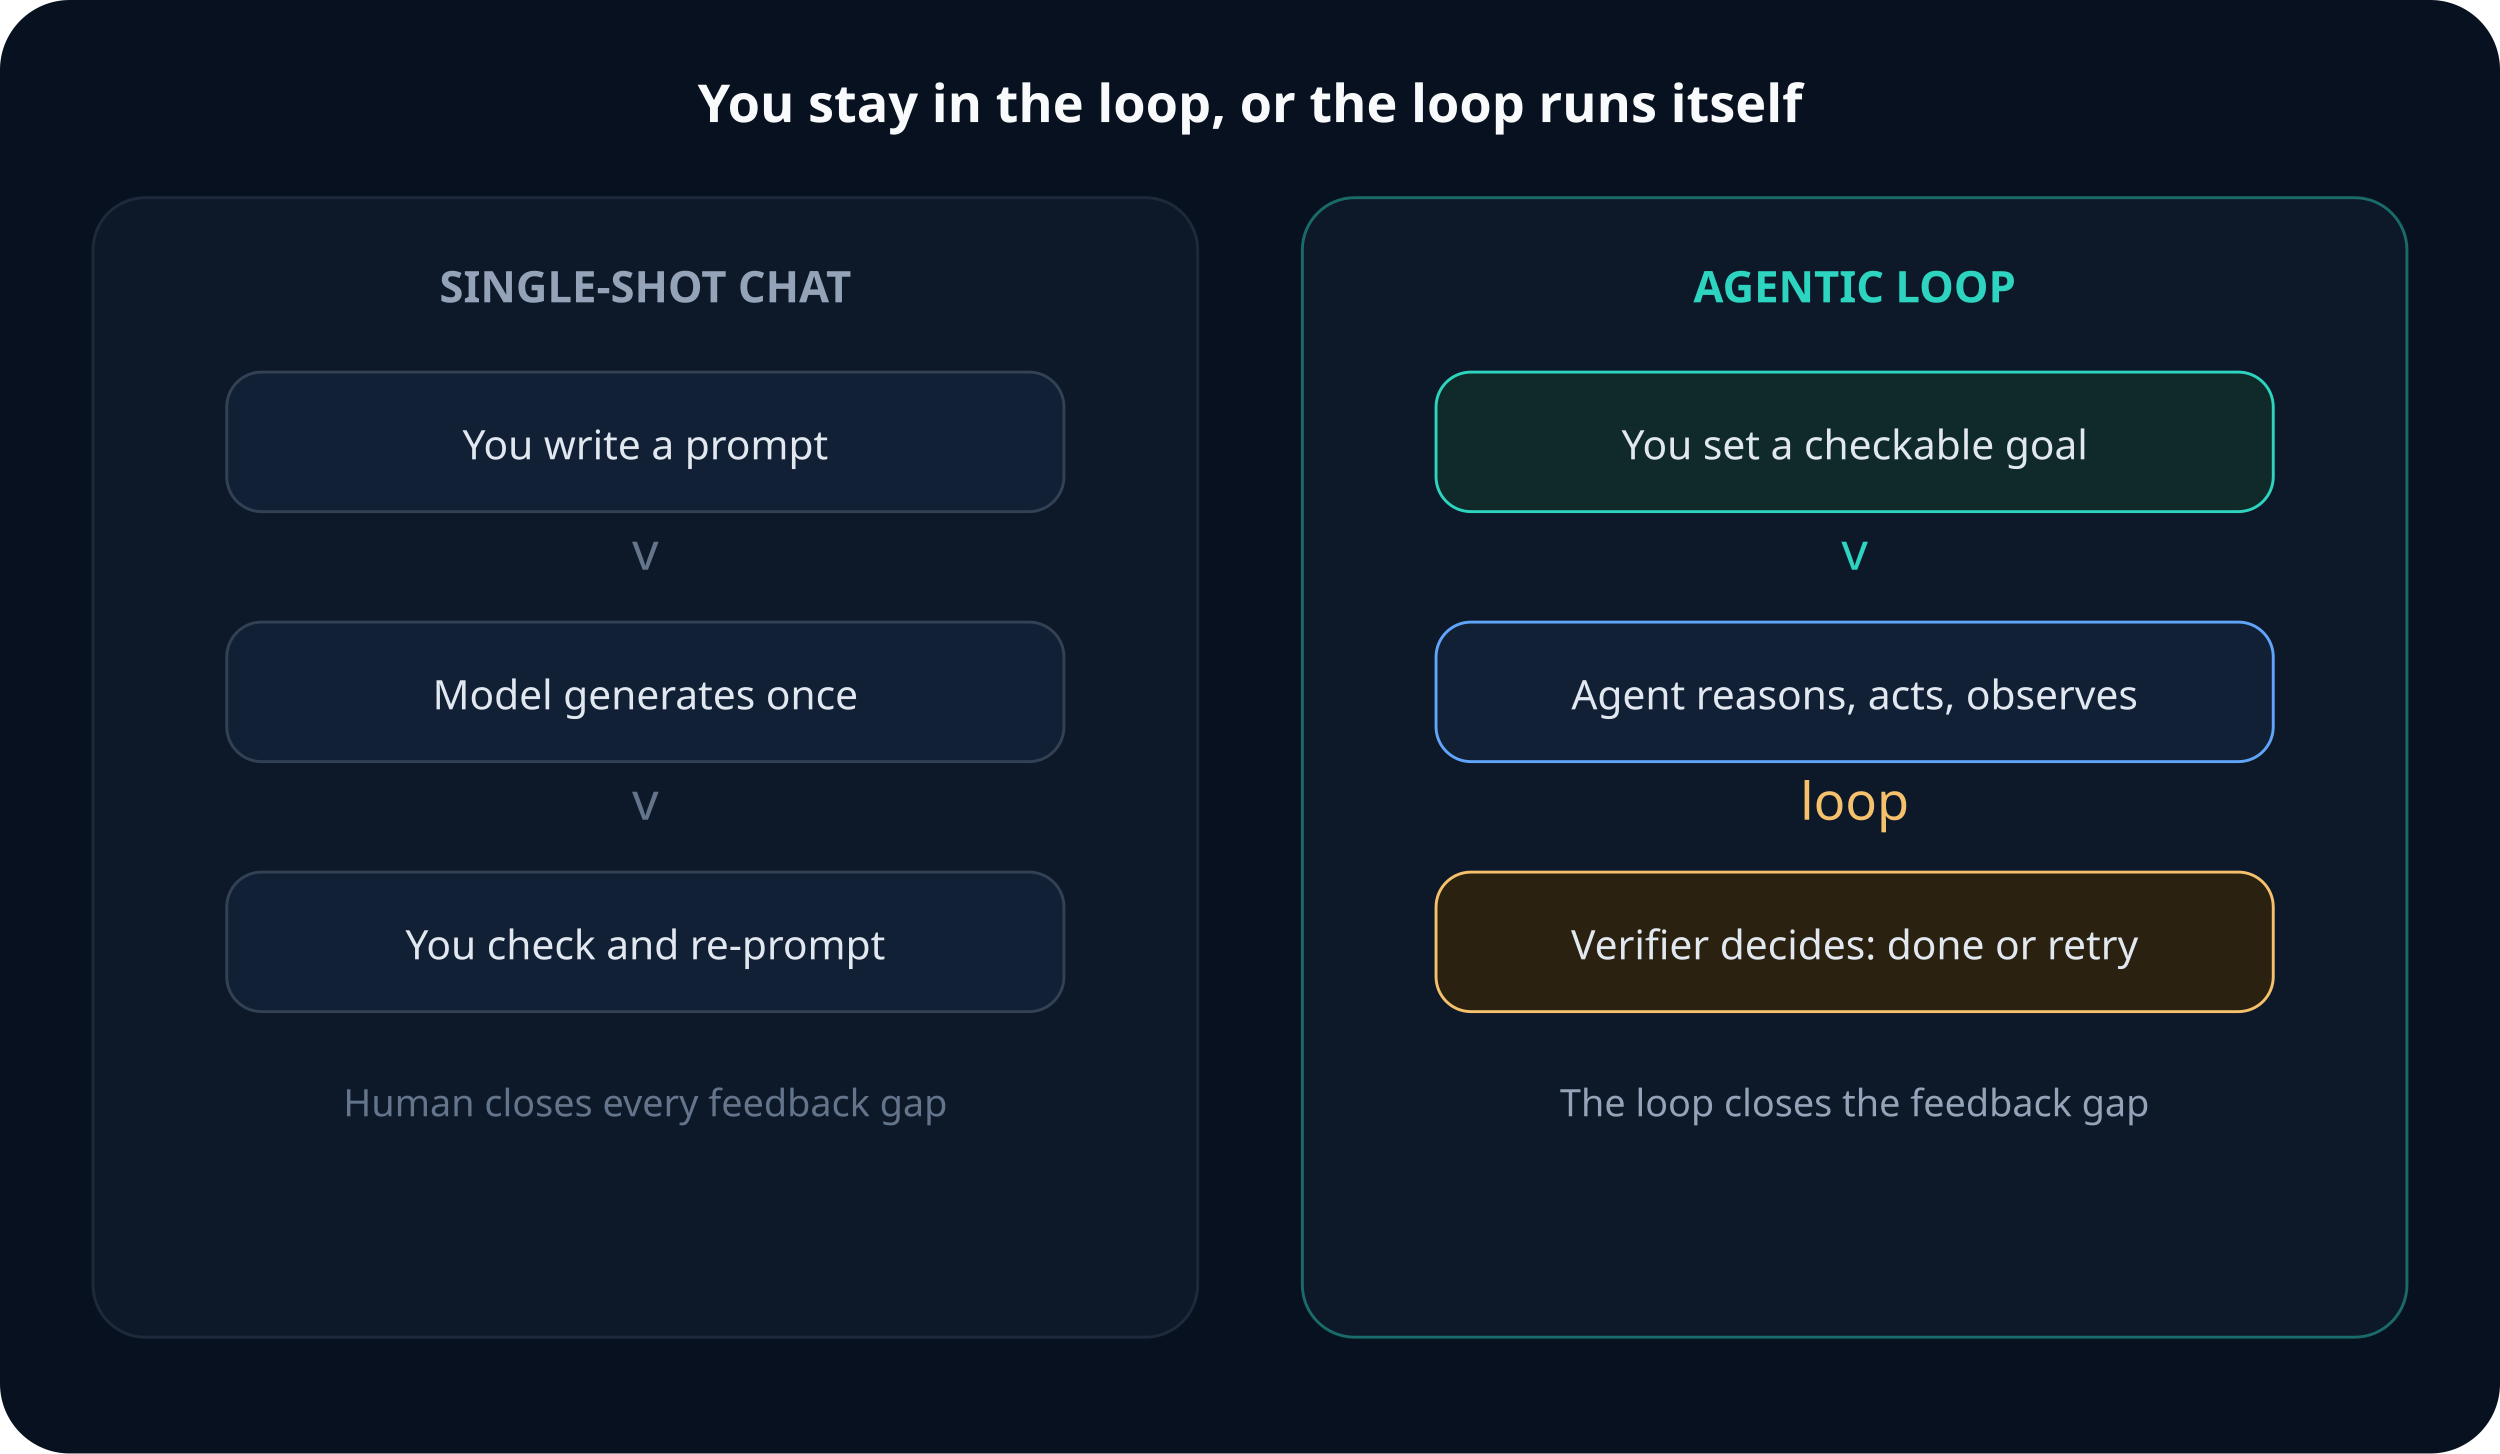
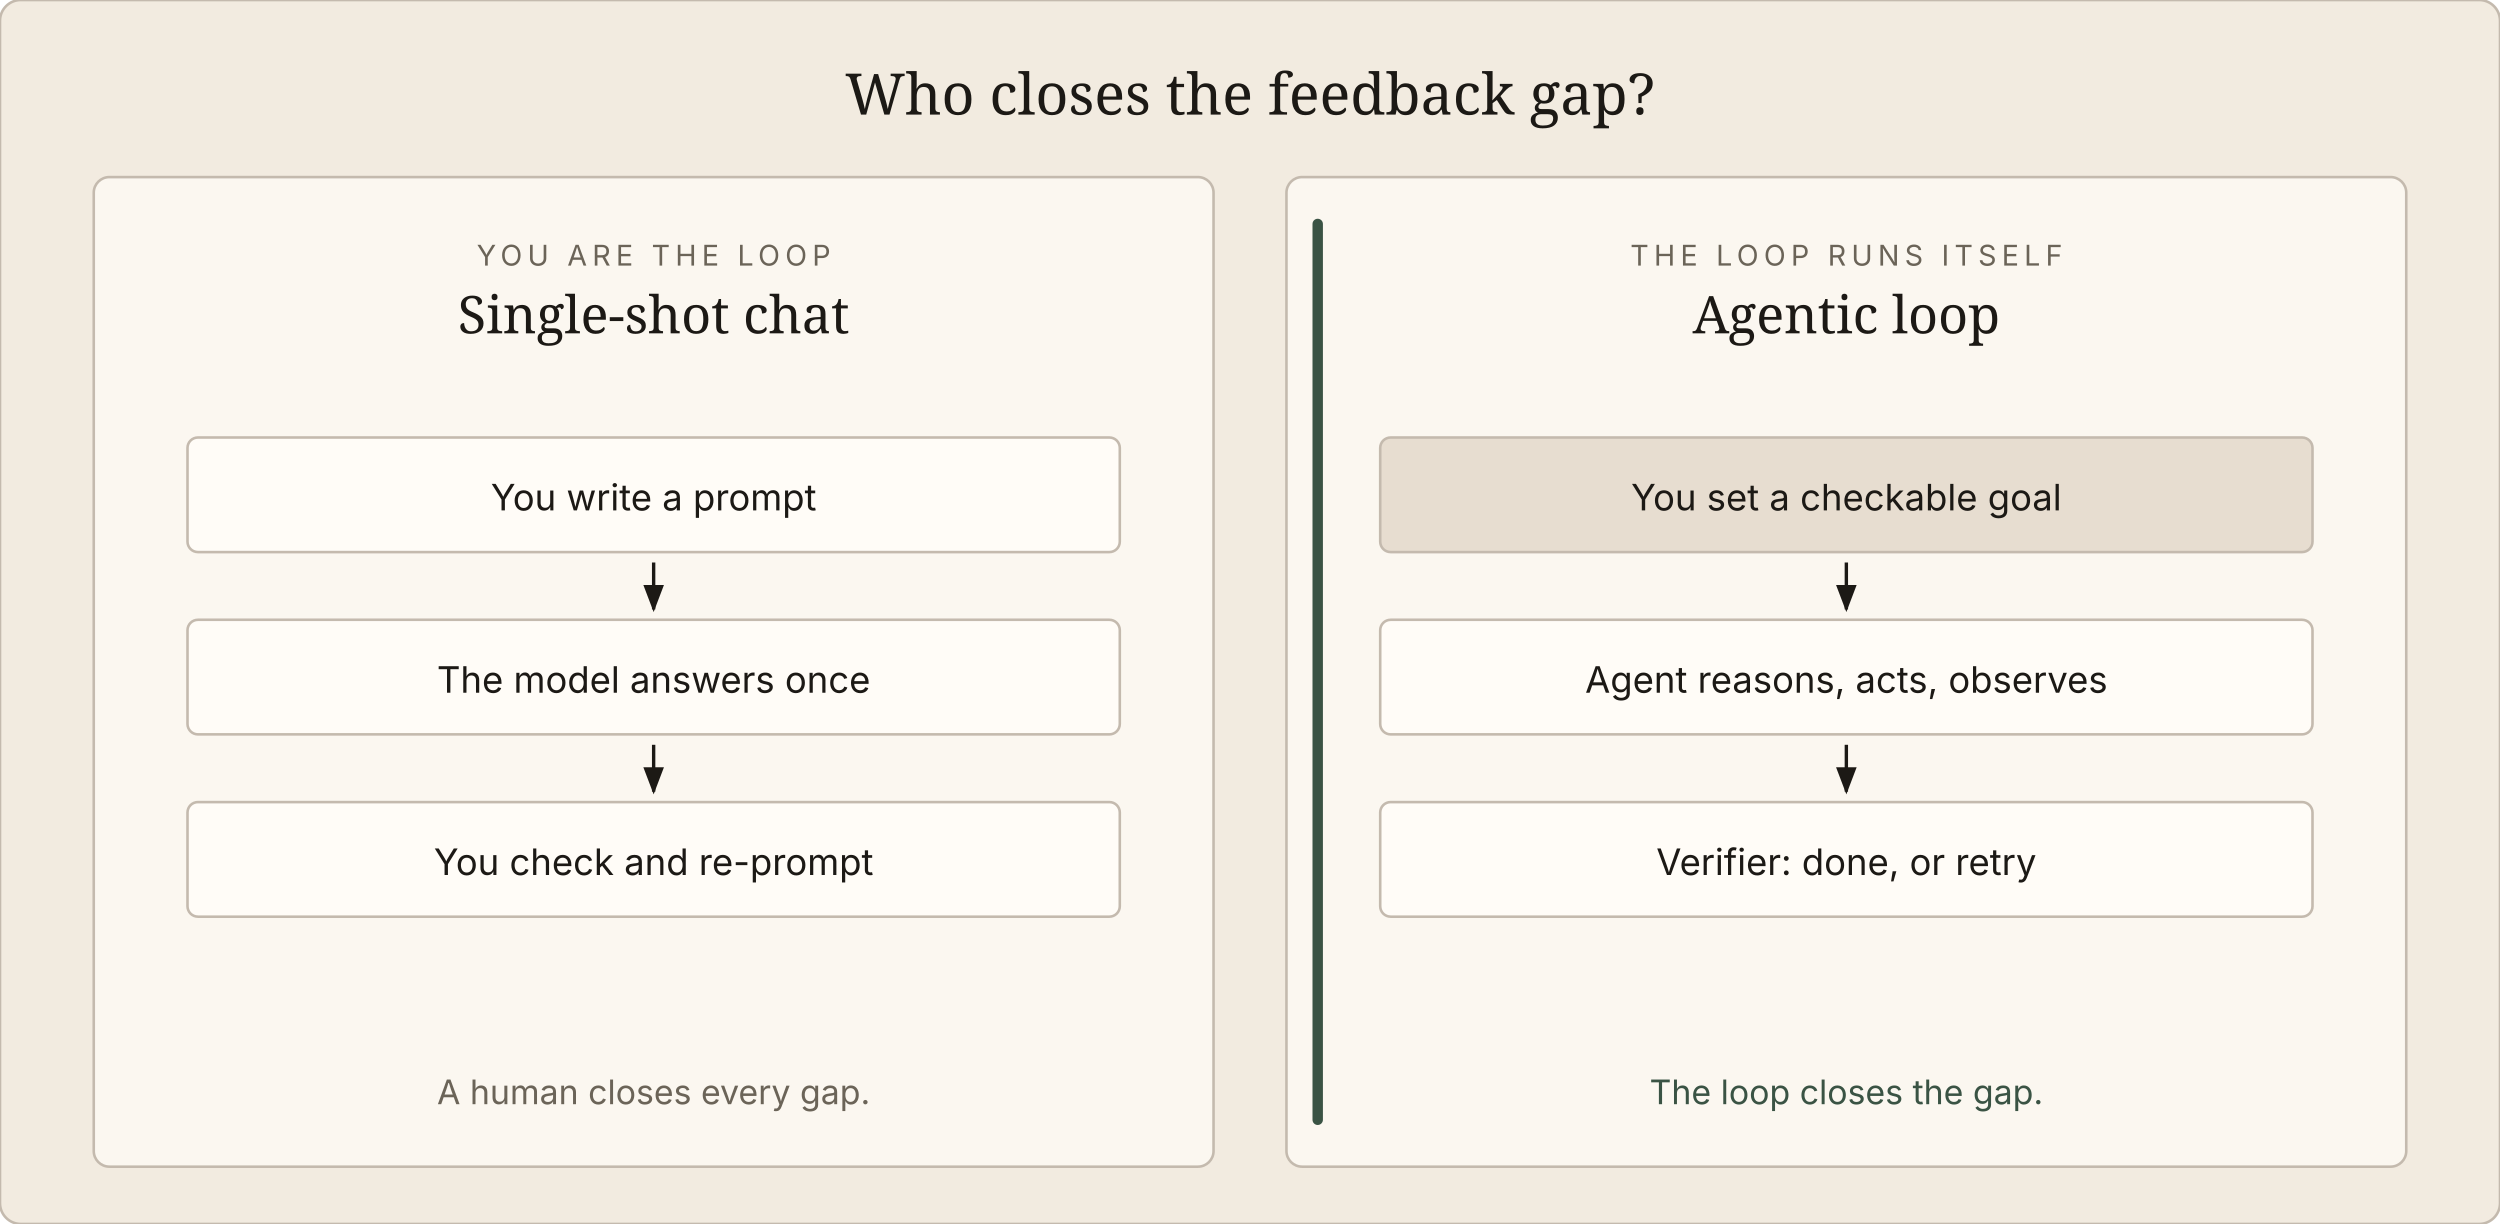
- <svg xmlns="http://www.w3.org/2000/svg" viewBox="0 0 860 500" role="img" aria-labelledby="title desc">
-   <rect width="860" height="500" rx="24" fill="#07111f" />
-   <text x="430" y="42" text-anchor="middle" font-family="ui-sans-serif, system-ui, sans-serif" font-size="18" font-weight="700" fill="#f8fafc">You stay in the loop, or the loop runs itself</text>
-   <rect x="32" y="68" width="380" height="392" rx="18" fill="#0d1828" stroke="#1e293b" />
-   <text x="222" y="104" text-anchor="middle" font-family="ui-sans-serif, system-ui, sans-serif" font-size="15" font-weight="700" fill="#94a3b8">SINGLE-SHOT CHAT</text>
-   <g font-family="ui-sans-serif, system-ui, sans-serif">
-     <rect x="78" y="128" width="288" height="48" rx="12" fill="#122036" stroke="#334155" />
-     <text x="222" y="158" text-anchor="middle" font-size="14" fill="#e2e8f0">You write a prompt</text>
-     <text x="222" y="196" text-anchor="middle" font-size="18" fill="#64748b">v</text>
-     <rect x="78" y="214" width="288" height="48" rx="12" fill="#122036" stroke="#334155" />
-     <text x="222" y="244" text-anchor="middle" font-size="14" fill="#e2e8f0">Model generates once</text>
-     <text x="222" y="282" text-anchor="middle" font-size="18" fill="#64748b">v</text>
-     <rect x="78" y="300" width="288" height="48" rx="12" fill="#122036" stroke="#334155" />
-     <text x="222" y="330" text-anchor="middle" font-size="14" fill="#e2e8f0">You check and re-prompt</text>
-     <text x="222" y="384" text-anchor="middle" font-size="13" fill="#64748b">Human closes every feedback gap</text>
-   </g>
-   <rect x="448" y="68" width="380" height="392" rx="18" fill="#0d1828" stroke="#2dd4bf" stroke-opacity="0.45" />
-   <text x="638" y="104" text-anchor="middle" font-family="ui-sans-serif, system-ui, sans-serif" font-size="15" font-weight="700" fill="#2dd4bf">AGENTIC LOOP</text>
-   <g font-family="ui-sans-serif, system-ui, sans-serif">
-     <rect x="494" y="128" width="288" height="48" rx="12" fill="#0f2a28" stroke="#2dd4bf" />
-     <text x="638" y="158" text-anchor="middle" font-size="14" fill="#e2e8f0">You set a checkable goal</text>
-     <text x="638" y="196" text-anchor="middle" font-size="18" fill="#2dd4bf">v</text>
-     <rect x="494" y="214" width="288" height="48" rx="12" fill="#122036" stroke="#60a5fa" />
-     <text x="638" y="244" text-anchor="middle" font-size="14" fill="#e2e8f0">Agent reasons, acts, observes</text>
-     <text x="638" y="282" text-anchor="middle" font-size="18" fill="#f5c16c">loop</text>
-     <rect x="494" y="300" width="288" height="48" rx="12" fill="#2a2110" stroke="#f5c16c" />
-     <text x="638" y="330" text-anchor="middle" font-size="14" fill="#e2e8f0">Verifier decides: done or retry</text>
-     <text x="638" y="384" text-anchor="middle" font-size="13" fill="#94a3b8">The loop closes the feedback gap</text>
-   </g>
+ <svg xmlns="http://www.w3.org/2000/svg" viewBox="0 0 960 470" width="960" height="470" role="img" aria-labelledby="title desc">
+   <defs>
+     <marker id="arrow" viewBox="0 0 10 10" refX="9" refY="5" markerWidth="8" markerHeight="8" orient="auto-start-reverse">
+       <path d="M 0 1.2 L 10 5 L 0 8.8 Z" fill="#1C1915" />
+     </marker>
+     <marker id="arrow-forest" viewBox="0 0 10 10" refX="9" refY="5" markerWidth="8" markerHeight="8" orient="auto-start-reverse">
+       <path d="M 0 1.2 L 10 5 L 0 8.8 Z" fill="#3A5344" />
+     </marker>
+     <marker id="arrow-mute" viewBox="0 0 10 10" refX="9" refY="5" markerWidth="8" markerHeight="8" orient="auto-start-reverse">
+       <path d="M 0 1.2 L 10 5 L 0 8.8 Z" fill="#6B6458" />
+     </marker>
+   </defs>
+   <rect width="960" height="470" rx="8" fill="#F2EBE0" stroke="#C4BAAE" stroke-width="1" />
+   <text x="480" y="44" text-anchor="middle" font-family="'Noto Serif', Georgia, 'Times New Roman', serif" font-size="22" fill="#1C1915">Who closes the feedback gap?</text>
+   <rect x="36" y="68" width="430" height="380" rx="6" fill="#FBF7F0" stroke="#C4BAAE" />
+   <text x="251.0" y="102" text-anchor="middle" font-family="Inter, 'Noto Sans', 'Segoe UI', Helvetica, Arial, sans-serif" font-size="11" letter-spacing="2" fill="#6B6458">YOU ARE THE LOOP</text>
+   <text x="251.0" y="128" text-anchor="middle" font-family="'Noto Serif', Georgia, 'Times New Roman', serif" font-size="20" fill="#1C1915">Single-shot chat</text>
+   <rect x="72" y="168" width="358" height="44" rx="4" fill="#FFFcf7" stroke="#C4BAAE" />
+   <text x="251.0" y="196" text-anchor="middle" font-family="Inter, 'Noto Sans', 'Segoe UI', Helvetica, Arial, sans-serif" font-size="14" fill="#1C1915">You write a prompt</text>
+   <path d="M 251.0 216 V 234" fill="none" stroke="#1C1915" stroke-width="1.3" marker-end="url(#arrow)" />
+   <rect x="72" y="238" width="358" height="44" rx="4" fill="#FFFcf7" stroke="#C4BAAE" />
+   <text x="251.0" y="266" text-anchor="middle" font-family="Inter, 'Noto Sans', 'Segoe UI', Helvetica, Arial, sans-serif" font-size="14" fill="#1C1915">The model answers once</text>
+   <path d="M 251.0 286 V 304" fill="none" stroke="#1C1915" stroke-width="1.3" marker-end="url(#arrow)" />
+   <rect x="72" y="308" width="358" height="44" rx="4" fill="#FFFcf7" stroke="#C4BAAE" />
+   <text x="251.0" y="336" text-anchor="middle" font-family="Inter, 'Noto Sans', 'Segoe UI', Helvetica, Arial, sans-serif" font-size="14" fill="#1C1915">You check and re-prompt</text>
+   <text x="251.0" y="424" text-anchor="middle" font-family="Inter, 'Noto Sans', 'Segoe UI', Helvetica, Arial, sans-serif" font-size="13" fill="#6B6458">A human closes every gap.</text>
+   <rect x="494" y="68" width="430" height="380" rx="6" fill="#FBF7F0" stroke="#C4BAAE" />
+   <rect x="504" y="84" width="4" height="348" rx="2" fill="#3A5344" />
+   <text x="709.0" y="102" text-anchor="middle" font-family="Inter, 'Noto Sans', 'Segoe UI', Helvetica, Arial, sans-serif" font-size="11" letter-spacing="2" fill="#6B6458">THE LOOP RUNS ITSELF</text>
+   <text x="709.0" y="128" text-anchor="middle" font-family="'Noto Serif', Georgia, 'Times New Roman', serif" font-size="20" fill="#1C1915">Agentic loop</text>
+   <rect x="530" y="168" width="358" height="44" rx="4" fill="#E7DDD0" stroke="#C4BAAE" />
+   <text x="709.0" y="196" text-anchor="middle" font-family="Inter, 'Noto Sans', 'Segoe UI', Helvetica, Arial, sans-serif" font-size="14" fill="#1C1915">You set a checkable goal</text>
+   <path d="M 709.0 216 V 234" fill="none" stroke="#1C1915" stroke-width="1.3" marker-end="url(#arrow)" />
+   <rect x="530" y="238" width="358" height="44" rx="4" fill="#FFFcf7" stroke="#C4BAAE" />
+   <text x="709.0" y="266" text-anchor="middle" font-family="Inter, 'Noto Sans', 'Segoe UI', Helvetica, Arial, sans-serif" font-size="14" fill="#1C1915">Agent reasons, acts, observes</text>
+   <path d="M 709.0 286 V 304" fill="none" stroke="#1C1915" stroke-width="1.3" marker-end="url(#arrow)" />
+   <rect x="530" y="308" width="358" height="44" rx="4" fill="#FFFcf7" stroke="#C4BAAE" />
+   <text x="709.0" y="336" text-anchor="middle" font-family="Inter, 'Noto Sans', 'Segoe UI', Helvetica, Arial, sans-serif" font-size="14" fill="#1C1915">Verifier: done, or retry</text>
+   <text x="709.0" y="424" text-anchor="middle" font-family="Inter, 'Noto Sans', 'Segoe UI', Helvetica, Arial, sans-serif" font-size="13" fill="#3A5344">The loop closes the gap.</text>
</svg>
